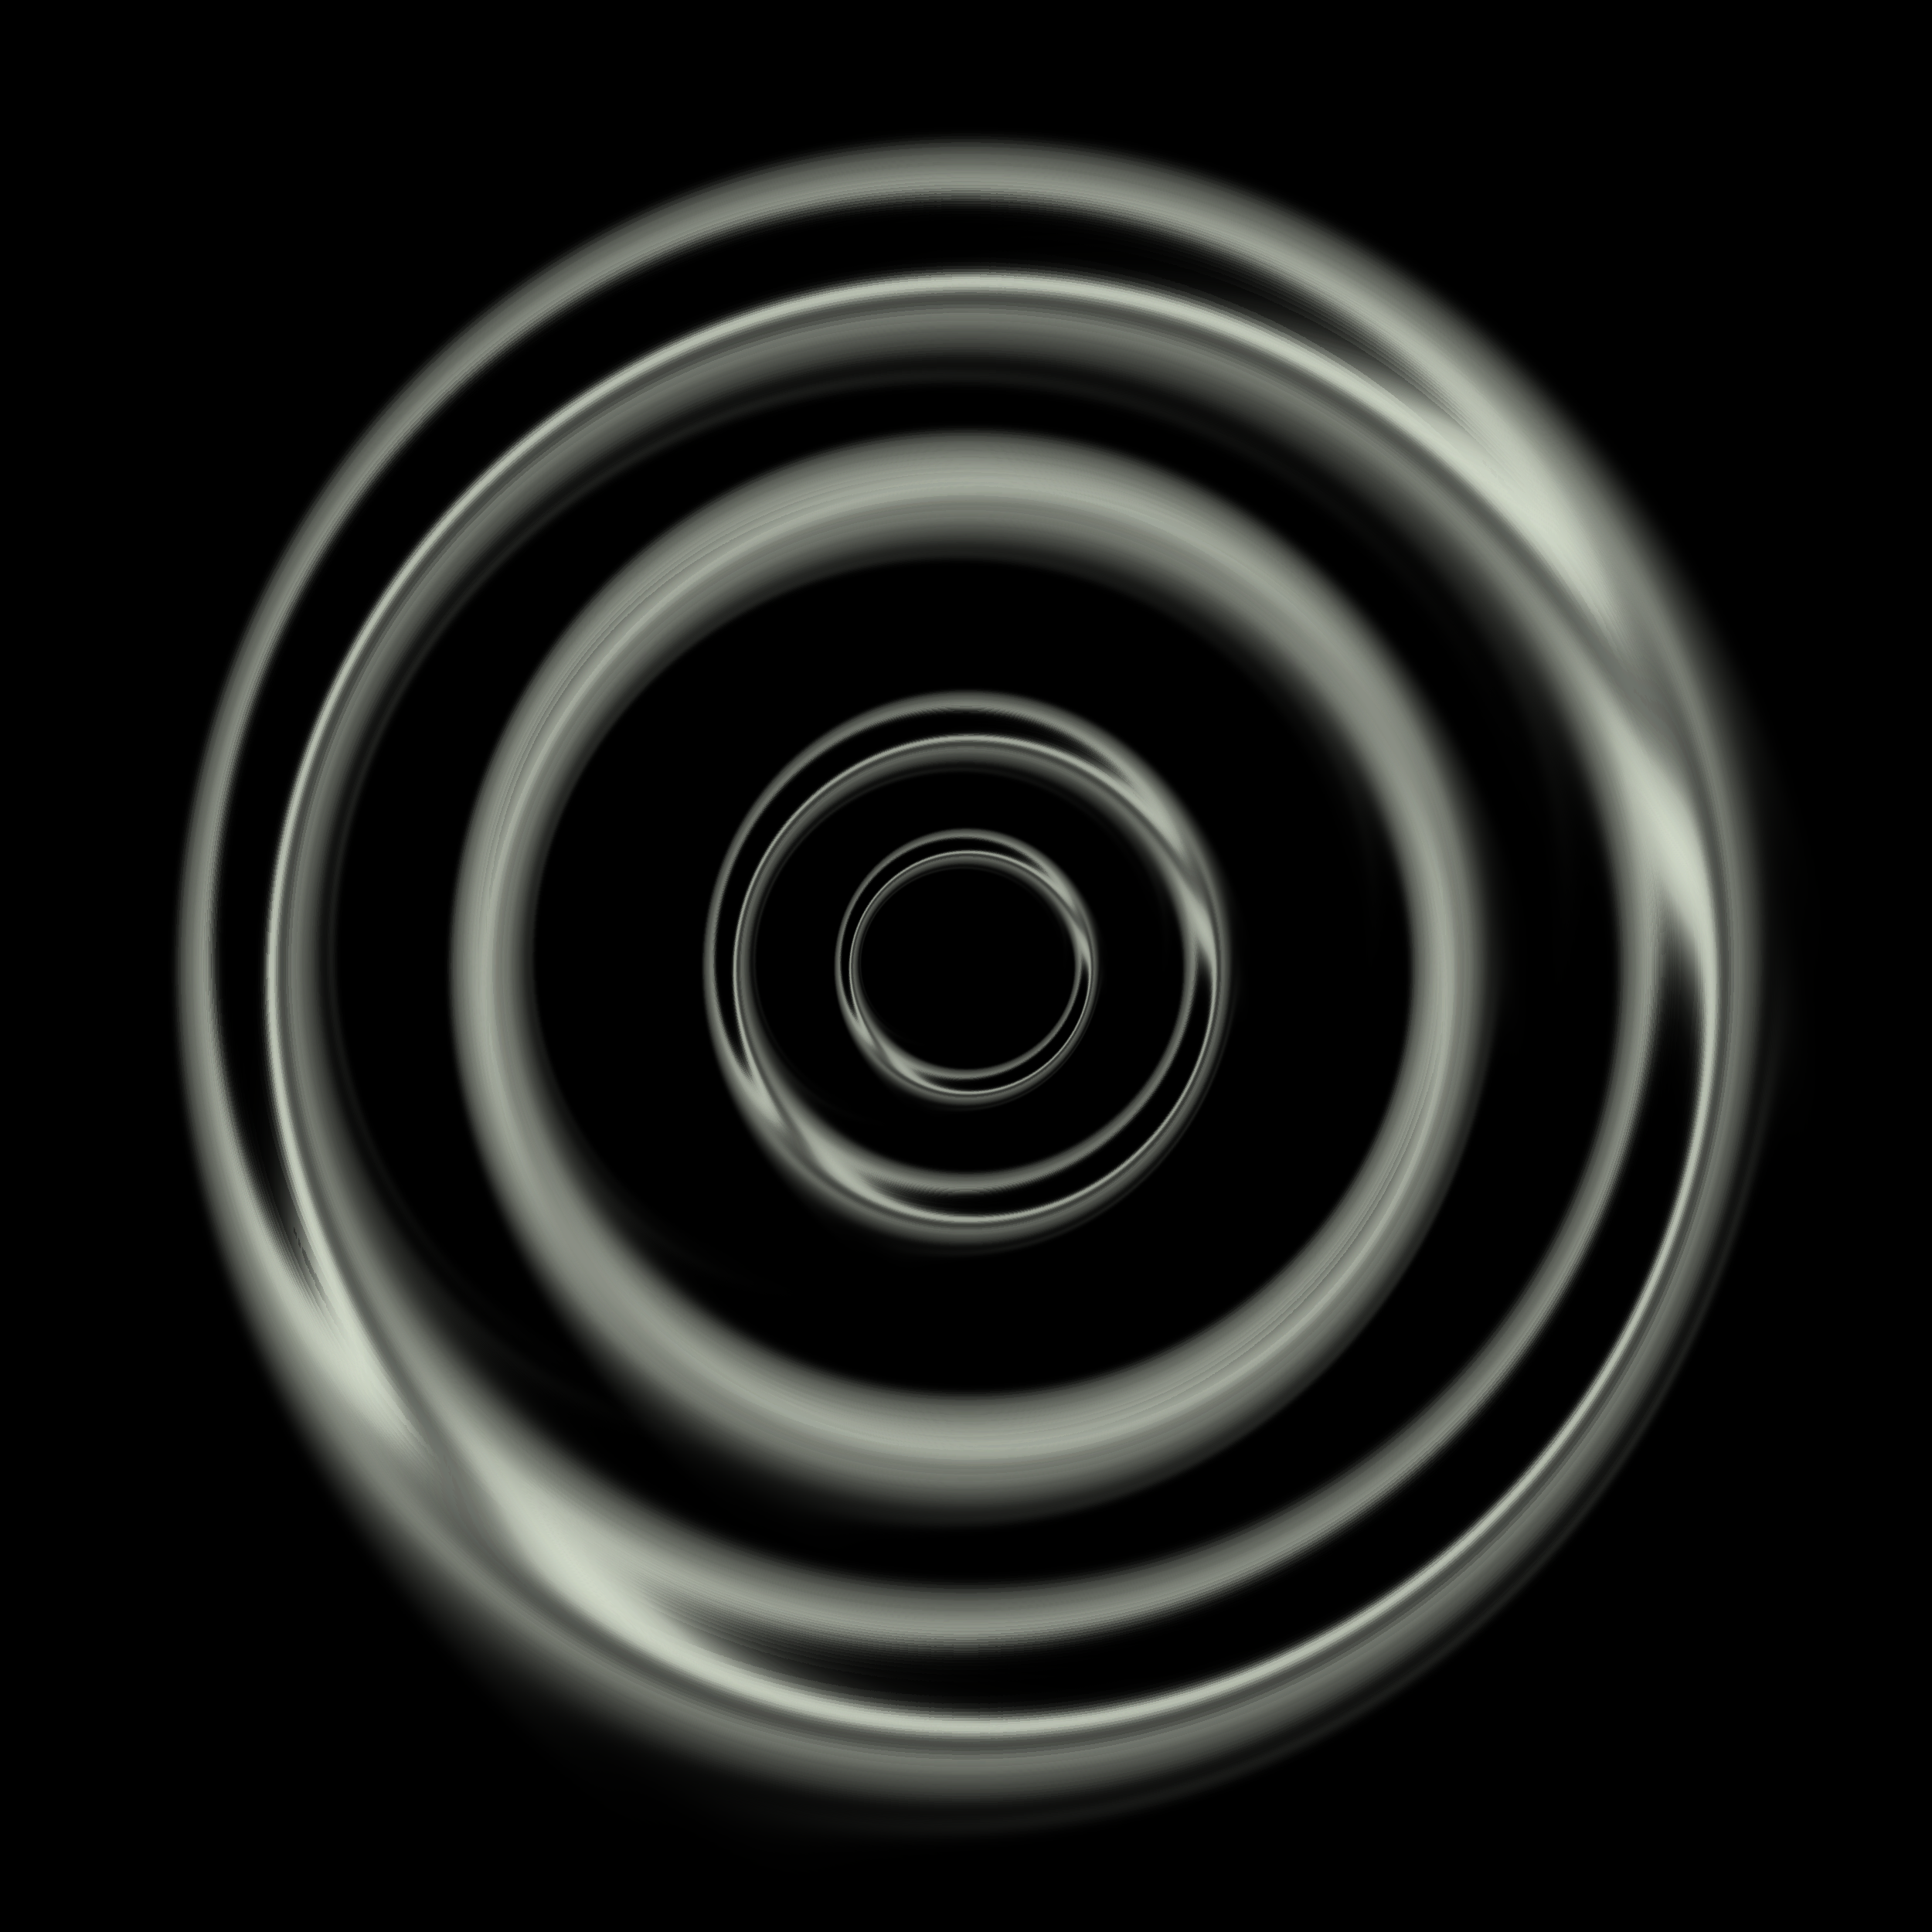
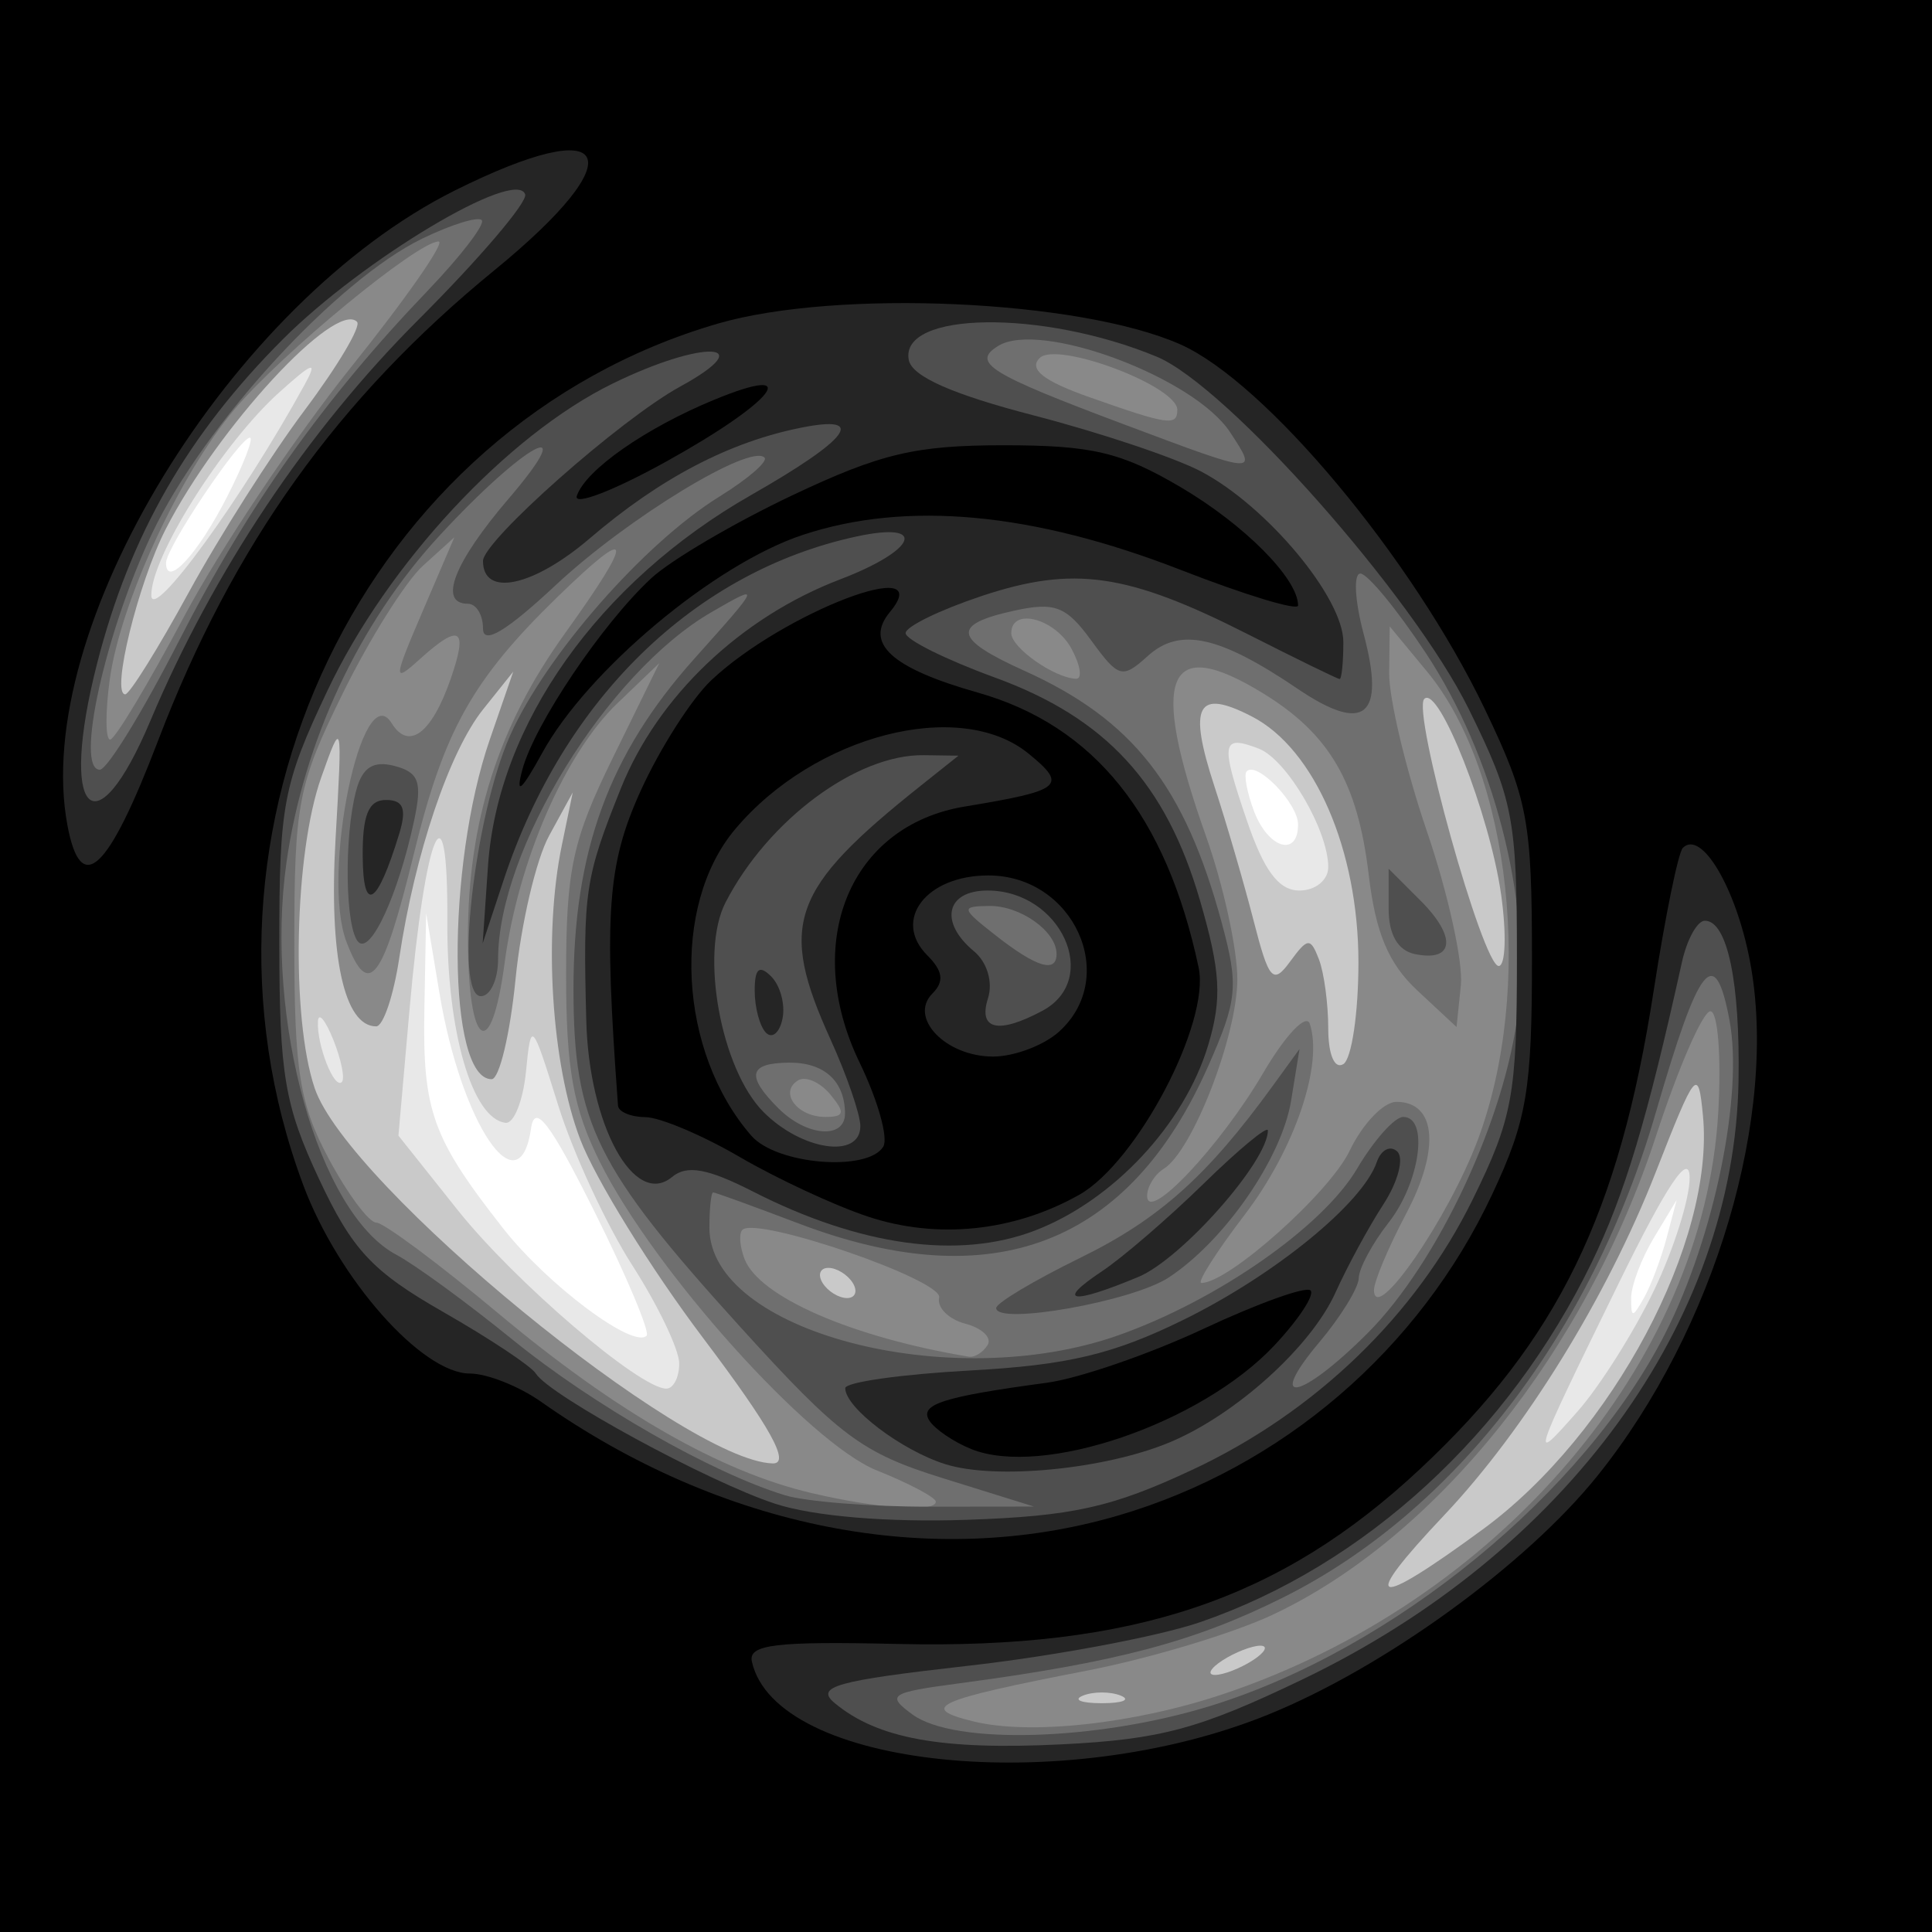
- <svg xmlns="http://www.w3.org/2000/svg" xmlns:ns1="http://www.openswatchbook.org/uri/2009/osb" width="256" height="256" id="svg2" version="1.1">
-   <defs id="defs4">
-     <linearGradient id="linearGradient5323" ns1:paint="solid">
-       <stop style="stop-color:#eeeeec;stop-opacity:1;" offset="0" id="stop5325" />
-     </linearGradient>
-     <filter id="filter5420" x="-0.25" width="1.5" y="-0.25" height="1.5" color-interpolation-filters="sRGB">
-       <feGaussianBlur id="feGaussianBlur5422" result="result8" stdDeviation="4" />
-       <feComposite id="feComposite5424" in2="result8" in="result8" operator="xor" result="result6" />
-       <feDisplacementMap id="feDisplacementMap5426" in2="result6" result="result4" scale="80" yChannelSelector="A" xChannelSelector="A" in="result6" />
-       <feComposite id="feComposite5428" in2="result4" k1="3" in="result8" operator="arithmetic" result="result2" />
-       <feComposite id="feComposite5430" in2="result2" operator="in" in="result2" result="fbSourceGraphic" />
-     </filter>
-     <filter id="filter5432" x="-0.25" width="1.5" y="-0.25" height="1.5" color-interpolation-filters="sRGB">
-       <feGaussianBlur id="feGaussianBlur5434" result="result8" stdDeviation="4" />
-       <feComposite id="feComposite5436" in2="result8" in="result8" operator="xor" result="result6" />
-       <feDisplacementMap id="feDisplacementMap5438" in2="result6" result="result4" scale="80" yChannelSelector="A" xChannelSelector="A" in="result6" />
-       <feComposite id="feComposite5440" in2="result4" k1="3" in="result8" operator="arithmetic" result="result2" />
-       <feComposite id="feComposite5442" in2="result2" operator="in" in="result2" result="fbSourceGraphic" />
-     </filter>
-     <filter id="filter5444" x="-0.25" width="1.5" y="-0.25" height="1.5" color-interpolation-filters="sRGB">
-       <feGaussianBlur id="feGaussianBlur5446" result="result8" stdDeviation="4" />
-       <feComposite id="feComposite5448" in2="result8" in="result8" operator="xor" result="result6" />
-       <feDisplacementMap id="feDisplacementMap5450" in2="result6" result="result4" scale="80" yChannelSelector="A" xChannelSelector="A" in="result6" />
-       <feComposite id="feComposite5452" in2="result4" k1="3" in="result8" operator="arithmetic" result="result2" />
-       <feComposite id="feComposite5454" in2="result2" operator="in" in="result2" result="fbSourceGraphic" />
-     </filter>
-     <filter id="filter5456" x="-0.25" width="1.5" y="-0.25" height="1.5" color-interpolation-filters="sRGB">
-       <feGaussianBlur id="feGaussianBlur5458" result="result8" stdDeviation="4" />
-       <feComposite id="feComposite5460" in2="result8" in="result8" operator="xor" result="result6" />
-       <feDisplacementMap id="feDisplacementMap5462" in2="result6" result="result4" scale="80" yChannelSelector="A" xChannelSelector="A" in="result6" />
-       <feComposite id="feComposite5464" in2="result4" k1="3" in="result8" operator="arithmetic" result="result2" />
-       <feComposite id="feComposite5466" in2="result2" operator="in" in="result2" result="fbSourceGraphic" />
-     </filter>
-     <filter id="filter3867" x="-0.25" width="1.5" y="-0.25" height="1.5" color-interpolation-filters="sRGB">
-       <feGaussianBlur id="feGaussianBlur3869" result="result8" stdDeviation="4" />
-       <feComposite id="feComposite3871" in2="result8" in="result8" operator="xor" result="result6" />
-       <feDisplacementMap id="feDisplacementMap3873" in2="result6" result="result4" scale="80" yChannelSelector="A" xChannelSelector="A" in="result6" />
-       <feComposite id="feComposite3875" in2="result4" k1="3" in="result8" operator="arithmetic" result="result2" />
-       <feComposite id="feComposite3877" in2="result2" operator="in" in="result2" result="fbSourceGraphic" />
-     </filter>
-   </defs>
-   <g id="layer1">
-     <rect style="fill:#000000;fill-opacity:1;stroke:none" id="rect2985" width="256" height="256" x="0" y="0" />
-     <path style="fill:none;fill-opacity:1;stroke:#d3d7cf;stroke-opacity:1;stroke-width:9.568;stroke-miterlimit:4;stroke-dasharray:none;opacity:0.8;filter:url(#filter3867)" id="path3755" d="m 190.714,119.571 a 62.857,41.429 0 1 1 -125.714,0 62.857,41.429 0 1 1 125.714,0 z" transform="matrix(0.2545455,0,0,0.3862069,95.45455,81.82069)" />
-     <path style="fill:none;fill-opacity:1;stroke:#d3d7cf;stroke-opacity:1;stroke-width:9.568;stroke-miterlimit:4;stroke-dasharray:none;filter:url(#filter5432);opacity:0.85" id="path3755-0" d="m 190.714,119.571 a 62.857,41.429 0 1 1 -125.714,0 62.857,41.429 0 1 1 125.714,0 z" transform="matrix(0.5090909,0,0,0.7724138,62.90909,35.64138)" />
-     <path style="fill:none;fill-opacity:1;stroke:#d3d7cf;stroke-opacity:1;stroke-width:7.176;stroke-miterlimit:4;stroke-dasharray:none;filter:url(#filter5444);opacity:1" id="path3755-0-0" d="m 190.714,119.571 a 62.857,41.429 0 1 1 -125.714,0 62.857,41.429 0 1 1 125.714,0 z" transform="matrix(1.018182,0,0,1.544828,-2.181813,-56.71724)" />
-     <path style="fill:none;fill-opacity:1;stroke:#d3d7cf;stroke-opacity:1;stroke-width:9.568;stroke-miterlimit:4;stroke-dasharray:none;filter:url(#filter5456)" id="path3755-0-0-5" d="m 190.714,119.571 a 62.857,41.429 0 1 1 -125.714,0 62.857,41.429 0 1 1 125.714,0 z" transform="matrix(1.527273,0,0,2.317242,-67.27272,-149.0759)" />
-   </g>
+ <svg xmlns="http://www.w3.org/2000/svg" version="1.1" width="128" height="128" id="svg2894">
+   <defs id="defs2898" />
+   <path d="m 0,64 0,-64 64,0 64,0 0,64 0,64 -64,0 -64,0 0,-64 z" id="path2922" style="fill:#ffffff" />
+   <path d="m 0,64 0,-64 64,0 64,0 0,64 0,64 -64,0 -64,0 0,-64 z M 39.389,80.282 C 36.454,74.395 35.43,73.048 35.185,74.75 34.406,80.163 30.563,74.494 29.115,65.797 L 28.234,60.5 28.117,66.816 c -0.126,6.788 0.51,8.564 5.212,14.561 2.936,3.744 8.625,8.002 9.509,7.118 C 43.076,88.258 41.523,84.562 39.389,80.282 z M 110.421,82 l 0.663,-2.5 -1.506,2.5 c -0.828,1.375 -1.509,3.175 -1.511,4 -0.004,1.333 0.089,1.333 0.844,0 0.467,-0.825 1.147,-2.625 1.511,-4 z M 86,54.622 C 86,53.224 83.251,50.388 82.592,51.107 82.395,51.323 82.616,52.513 83.084,53.75 84.019,56.22 86,56.812 86,54.622 z M 15.035,32.932 C 16.138,30.769 16.823,29 16.556,29 15.88,29 11,36.281 11,37.291 c 0,1.704 2.098,-0.562 4.035,-4.359 z" id="path2920" style="fill:#e8e8e8" />
+   <path d="m 0,64 0,-64 64,0 64,0 0,64 0,64 -64,0 -64,0 0,-64 z m 109.578,21.5 c 1.322,-2.75 2.385,-6.125 2.364,-7.5 -0.027,-1.709 -1.51,0.506 -4.688,7 -5.876,12.008 -5.907,12.102 -2.727,8.5 1.457,-1.65 3.73,-5.25 5.051,-8 z M 45,90.338 C 45,89.423 43.6,86.493 41.888,83.826 40.177,81.158 37.97,76.394 36.985,73.238 35.229,67.614 35.186,67.57 34.847,71 34.656,72.925 34.05,74.45 33.5,74.389 c -2.217,-0.246 -3.904,-6.063 -3.862,-13.323 0.055,-9.591 -1.456,-6.089 -2.504,5.803 l -0.737,8.369 3.925,4.93 C 34.105,84.918 42.377,92 44.144,92 44.615,92 45,91.252 45,90.338 z M 22.085,68.895 c -0.527,-1.317 -0.987,-1.869 -1.021,-1.227 -0.085,1.561 1.08,4.522 1.582,4.02 0.219,-0.219 -0.033,-1.476 -0.56,-2.793 z M 88,57.45 C 88,55.009 85.242,50.307 83.394,49.598 80.93,48.652 80.841,49.177 82.597,54.33 83.745,57.7 84.719,59 86.094,59 87.149,59 88,58.308 88,57.45 z M 20.174,25.5 c 0.896,-1.633 0.587,-1.541 -1.679,0.5 -3.751,3.377 -8.501,10.919 -8.469,13.446 C 10.049,41.256 16.067,32.987 20.174,25.5 z" id="path2918" style="fill:#c9c9c9" />
+   <path d="m 0,64 0,-64 64,0 64,0 0,64 0,64 -64,0 -64,0 0,-64 z m 74.25,48.338 c -0.688,-0.277 -1.812,-0.277 -2.5,0 -0.688,0.277 -0.125,0.504 1.25,0.504 1.375,0 1.938,-0.227 1.25,-0.504 z M 83,110 c 0.825,-0.533 1.05,-0.969 0.5,-0.969 -0.55,0 -1.675,0.436 -2.5,0.969 -0.825,0.533 -1.05,0.969 -0.5,0.969 0.55,0 1.675,-0.436 2.5,-0.969 z m 15.262,-8.693 c 8.552,-6.278 15.356,-19.063 14.565,-27.37 -0.311,-3.269 -0.466,-3.085 -3.146,3.764 -3.22,8.226 -8.652,17.026 -14.004,22.688 -5.685,6.014 -4.79,6.332 2.585,0.918 z M 46.578,88.64 C 43.11,84.043 39.45,78.125 38.443,75.491 36.529,70.477 35.994,61.948 37.223,56 l 0.723,-3.5 -1.567,2.869 c -0.862,1.578 -1.862,5.853 -2.223,9.5 C 33.795,68.516 33.082,71.5 32.572,71.5 29.628,71.5 29.551,57.389 32.449,49 L 34.003,44.5 32.004,47 C 29.774,49.789 27.487,56.566 26.455,63.45 26.08,65.952 25.39,68 24.922,68 c -2.125,0 -3.14,-4.675 -2.692,-12.402 0.46,-7.946 0.443,-8.018 -0.948,-4.093 -1.783,5.031 -2.015,15.878 -0.439,20.575 2.161,6.445 24.454,24.717 30.349,24.875 1.203,0.032 -0.13,-2.369 -4.614,-8.314 z M 56.5,85 c -0.34,-0.55 -1.068,-1 -1.618,-1 -0.55,0 -0.722,0.45 -0.382,1 0.34,0.55 1.068,1 1.618,1 0.55,0 0.722,-0.45 0.382,-1 z M 90,63.757 c 0,-7.433 -2.901,-14.137 -7.046,-16.28 -3.657,-1.891 -4.259,-0.766 -2.486,4.649 0.788,2.406 1.949,6.389 2.581,8.85 1.023,3.984 1.289,4.283 2.431,2.721 1.156,-1.58 1.344,-1.595 1.901,-0.143 C 87.722,64.439 88,66.503 88,68.141 c 0,1.73 0.419,2.718 1,2.359 0.55,-0.34 1,-3.374 1,-6.743 z M 99.45,59.25 C 98.703,53.965 95.316,45.35 94.362,46.305 93.537,47.13 98.237,64 99.292,64 c 0.457,0 0.528,-2.138 0.159,-4.75 z m -86.946,-20 c 2.028,-3.712 5.485,-9.147 7.682,-12.077 2.197,-2.93 3.758,-5.563 3.469,-5.852 -1.437,-1.437 -9.224,6.997 -12.671,13.725 C 9.147,38.632 7.339,46 8.297,46 8.583,46 10.476,42.962 12.504,39.25 z" id="path2916" style="fill:#898989" />
+   <path d="m 0,64 0,-64 64,0 64,0 0,64 0,64 -64,0 -64,0 0,-64 z m 80.964,48.263 C 99.26,106.167 112.883,90.205 113.835,73.75 114.05,70.037 113.818,67 113.319,67 c -0.499,0 -2.118,3.712 -3.6,8.25 -4.655,14.261 -14.564,26.637 -25.412,31.736 -2.614,1.229 -8.14,2.892 -12.28,3.695 -10.092,1.958 -11.22,2.464 -7.527,3.369 3.728,0.914 10.596,0.168 16.464,-1.787 z M 62,99.492 C 62,99.212 60.24,98.28 58.09,97.419 53.615,95.629 43.358,84.208 39.752,77 c -1.775,-3.547 -2.251,-6.194 -2.246,-12.5 0.005,-6.906 0.427,-8.859 3.089,-14.282 l 3.083,-6.282 -2.766,2.65 C 37.427,49.923 34.328,57.049 33.436,63.772 32.537,70.544 31,69.489 31,62.1 31,54.434 33.013,48.112 37.399,42.007 42.104,35.458 41.955,34.665 36.937,39.547 31.306,45.026 29.417,48.396 27.436,56.5 c -2.08,8.507 -3.012,9.738 -4.478,5.913 -1.706,-4.45 1.021,-17.683 2.988,-14.501 1.13,1.829 2.646,0.699 3.904,-2.91 1.188,-3.409 0.639,-3.754 -2.071,-1.301 C 26.033,45.28 26.049,45.052 28,40.5 l 2.101,-4.901 -2.075,1.878 C 26.885,38.509 24.499,42.303 22.725,45.906 19.742,51.966 19.5,53.21 19.5,62.479 c 0,8.504 0.344,10.664 2.27,14.271 1.249,2.337 2.67,4.25 3.159,4.25 0.489,0 4.16,2.733 8.159,6.074 7.78,6.501 14.61,10.415 20.657,11.84 C 58.125,99.946 62,100.217 62,99.492 z M 65.43,89.114 c 0.301,-0.487 -0.36,-1.124 -1.47,-1.414 -1.11,-0.29 -1.892,-1.07 -1.739,-1.733 0.268,-1.158 -12.106,-5.416 -13.036,-4.485 -0.238,0.238 -0.175,1.103 0.14,1.923 0.964,2.511 7.106,5.189 14.866,6.48 0.38,0.063 0.937,-0.284 1.239,-0.771 z M 97.91,75.512 C 101.653,65.508 100.105,51.217 94.552,44.5 l -2.48,-3 -0.036,3.075 c -0.02,1.691 1.105,6.416 2.5,10.5 1.395,4.084 2.407,8.672 2.25,10.197 L 96.5,68.043 93.901,65.621 c -1.907,-1.777 -2.764,-3.813 -3.218,-7.648 -0.726,-6.129 -2.583,-9.326 -6.988,-12.031 -6.454,-3.964 -7.57,-1.181 -3.792,9.463 1.153,3.248 2.086,7.523 2.074,9.5 -0.023,3.762 -2.978,11.358 -4.874,12.53 C 76.497,77.811 76,78.62 76,79.233 c 0,1.841 4.844,-3.291 7.691,-8.149 1.462,-2.495 2.851,-3.961 3.085,-3.257 0.905,2.716 -1.003,8.317 -4.31,12.65 C 80.567,82.965 79.276,85 79.597,85 c 1.788,0 8.486,-5.971 9.816,-8.75 0.855,-1.788 2.252,-3.25 3.103,-3.25 2.64,0 2.914,3.127 0.648,7.405 C 91.971,82.657 91.01,84.95 91.029,85.5 c 0.078,2.259 4.938,-4.796 6.881,-9.988 z M 55.009,72.511 C 54.329,71.692 53.367,71.273 52.87,71.58 51.594,72.369 52.815,74 54.681,74 c 1.271,0 1.332,-0.278 0.328,-1.489 z M 12.18,40.879 c 2.376,-4.467 7.342,-11.892 11.036,-16.5 C 26.91,19.77 29.538,16 29.056,16 27.672,16 18.706,23.374 15.547,27.11 11.896,31.427 7.945,39.994 7.264,45.068 6.974,47.23 6.989,49 7.298,49 7.607,49 9.804,45.345 12.18,40.879 z M 71,43 c -1.085,-2.028 -4,-2.793 -4,-1.05 0,0.962 2.841,2.963 4.285,3.019 C 71.717,44.986 71.589,44.1 71,43 z m 7,-15.848 c 0,-1.576 -7.975,-4.577 -9.121,-3.431 -0.739,0.739 0.242,1.513 3.283,2.588 C 77.392,28.158 78,28.245 78,27.152 z" id="path2914" style="fill:#6f6f6f" />
+   <path d="m 0,64 0,-64 64,0 64,0 0,64 0,64 -64,0 -64,0 0,-64 z m 80.217,49.015 C 92.324,109.275 104.975,98.903 110.338,88.319 c 3.247,-6.408 5.17,-15.795 4.246,-20.724 -0.96,-5.117 -2.008,-3.81 -4.873,6.081 -4.24,14.64 -13.335,26.481 -24.699,32.16 -5.872,2.934 -11.031,4.301 -21.491,5.693 -4.581,0.609 -4.826,0.775 -3.059,2.067 2.767,2.024 12.223,1.746 19.755,-0.581 z M 62.466,97.934 C 57.098,96.263 55.619,95.159 49.057,87.927 39.455,77.345 38.001,74.402 37.995,65.539 37.989,56.395 40.338,49.968 46,43.642 50.447,38.672 50.461,38.636 47.138,40.557 40.213,44.559 33,56.284 33,63.538 33,64.892 32.488,66 31.863,66 30.087,66 31.408,54.127 33.781,48.763 36.126,43.461 42.671,35.984 47.674,32.893 49.561,31.726 50.9,30.567 50.65,30.316 49.705,29.372 41.532,34.358 36.858,38.73 33.543,41.83 32,42.754 32,41.637 32,40.737 31.55,40 31,40 c -1.985,0 -0.929,-2.723 2.699,-6.962 4.929,-5.758 1.078,-3.69 -4.602,2.472 -5.306,5.756 -8.986,13.622 -10.117,21.627 -1.472,10.415 2.12,23.252 7.273,25.99 1.236,0.656 4.694,3.182 7.685,5.612 5.367,4.361 13.193,8.834 18.062,10.324 1.375,0.421 5.65,0.762 9.5,0.758 l 7,-0.008 -6.034,-1.879 z M 23.746,62.413 c -0.878,-0.878 -0.967,-6.99 -0.146,-10.047 0.41,-1.527 1.131,-1.988 2.537,-1.62 1.622,0.424 1.848,1.058 1.296,3.634 -1.047,4.885 -2.868,8.852 -3.687,8.033 z m 66.848,25.926 C 95.271,83.662 99.756,74.063 100.581,66.964 101.435,59.623 98.965,50.065 94.454,43.25 92.543,40.362 90.597,38 90.129,38 c -0.468,0 -0.371,1.798 0.215,3.995 1.466,5.494 0.072,6.65 -4.381,3.633 -5.185,-3.512 -7.801,-4.085 -9.916,-2.17 -1.693,1.532 -1.936,1.466 -3.752,-1.028 -1.655,-2.272 -2.411,-2.563 -5.118,-1.968 -4.168,0.915 -4.007,1.86 0.676,3.972 7.202,3.248 10.637,7.63 13.09,16.702 1.13,4.179 1.042,5.112 -0.893,9.488 C 74.799,82.49 65.793,85.954 52.915,81.059 49.937,79.927 47.388,79.001 47.25,79.001 47.112,79 47,80.055 47,81.345 47,88.208 62.94,92.402 74.082,88.471 80.638,86.158 87.641,81.274 89.906,77.434 91.021,75.545 92.398,74 92.966,74 94.684,74 94.085,78.334 92,81 c -1.076,1.375 -1.966,3.028 -1.978,3.673 -0.012,0.645 -1.187,2.558 -2.611,4.25 -3.609,4.289 -1.258,3.857 3.184,-0.585 z M 66,86.661 c 0,-0.33 2.506,-1.826 5.568,-3.326 5.21,-2.551 8.404,-5.401 12.73,-11.359 L 86.096,69.5 85.54,72.916 c -0.623,3.824 -4.414,9.3 -8.121,11.729 C 74.999,86.231 66,87.819 66,86.661 z M 93.75,63.213 C 92.614,62.979 92,61.924 92,60.204 l 0,-2.649 2.118,2.118 c 2.403,2.403 2.23,4.072 -0.368,3.539 z M 55.985,73.75 C 55.958,71.604 54.588,70.376 52.25,70.403 c -2.649,0.03 -2.837,0.867 -0.679,3.026 1.882,1.882 4.435,2.067 4.413,0.321 z M 70,63.2 C 70,61.707 67.609,60 65.55,60.022 63.633,60.043 63.662,60.171 66,62 c 2.675,2.092 4,2.49 4,1.2 z M 11.872,42.431 c 4.551,-8.911 9.562,-15.964 16.453,-23.16 2.227,-2.326 3.843,-4.436 3.59,-4.689 -0.253,-0.253 -2.021,0.297 -3.93,1.221 -5.672,2.747 -14.477,12.344 -17.894,19.505 -3.107,6.511 -5.143,15.696 -3.477,15.687 0.487,-0.003 2.853,-3.857 5.258,-8.565 z M 81.501,28.642 C 79.115,25.001 68.913,21.2 66.135,22.917 c -1.796,1.11 -0.627,1.839 8.362,5.21 8.877,3.33 8.847,3.327 7.004,0.515 z" id="path2912" style="fill:#4f4f4f" />
+   <path d="m 0,64 0,-64 64,0 64,0 0,64 0,64 -64,0 -64,0 0,-64 z m 86.323,47.251 C 103.758,102.876 114.911,87.563 115.182,71.627 115.294,65.068 114.44,61 112.952,61 c -0.502,0 -1.187,1.238 -1.521,2.75 -2.314,10.471 -3.794,15.394 -5.981,19.901 C 99.961,94.962 90.407,103.734 79.5,107.477 c -2.75,0.944 -9.672,2.243 -15.381,2.888 -8.75,0.988 -10.135,1.376 -8.814,2.473 2.835,2.353 7.083,3.125 15.018,2.73 6.584,-0.328 9.118,-1.011 16,-4.317 z M 79.017,97.367 C 87.163,93.547 93.804,87.139 97.575,79.457 100.218,74.075 100.5,72.532 100.5,63.476 c 0,-9.251 -0.246,-10.523 -3.191,-16.5 -3.694,-7.498 -16.019,-21.416 -20.675,-23.345 -7.562,-3.135 -17.046,-3.009 -16.425,0.218 0.21,1.091 2.876,2.273 8.3,3.679 4.395,1.139 9.386,2.814 11.092,3.721 C 83.969,33.571 89,39.612 89,42.535 89,43.891 88.888,44.994 88.75,44.987 88.612,44.98 85.876,43.644 82.669,42.017 74.696,37.974 71.137,37.462 65.059,39.48 62.277,40.405 60,41.514 60,41.946 c 0,0.432 2.663,1.756 5.917,2.943 7.352,2.681 11.328,7.001 13.584,14.763 1.368,4.705 1.47,6.501 0.546,9.585 C 78.475,74.486 73.734,79.554 68.542,81.537 63.503,83.461 56.963,82.552 49.891,78.944 46.883,77.41 45.509,77.162 44.526,77.978 42.03,80.05 39.022,74.565 38.842,67.615 38.62,59.063 38.754,58.165 41.14,52.217 43.578,46.14 49.076,40.9 55.651,38.389 60.757,36.439 61.5,34.517 56.75,35.543 46.019,37.859 37.34,46.303 33.373,58.286 L 31.978,62.5 32.332,57.358 c 0.645,-9.367 7.337,-18.8 17.418,-24.553 6.54,-3.732 7.747,-5.354 3.326,-4.47 -4.774,0.955 -9.346,3.349 -13.994,7.327 C 35.328,38.875 32,39.583 32,37.168 32,35.836 41.105,27.78 45.058,25.615 50.474,22.649 46.605,22.469 40.599,25.408 33.593,28.836 25.673,37.357 21.701,45.741 18.762,51.948 18.5,53.317 18.505,62.5 c 0.005,8.695 0.348,10.732 2.63,15.608 2.203,4.707 3.523,6.122 8.224,8.811 C 32.438,88.681 35.202,90.517 35.5,91 c 0.896,1.449 11.436,7.183 15.866,8.63 2.534,0.828 7.431,1.24 12.651,1.063 7.025,-0.237 9.653,-0.82 15,-3.327 z M 62.643,97.01 C 59.728,96.098 56,93.269 56,91.97 c 0,-0.396 3.712,-0.922 8.25,-1.17 6.497,-0.355 9.512,-1.072 14.19,-3.375 C 84.477,84.452 90.277,79.718 91.211,77 c 0.284,-0.825 0.895,-1.144 1.36,-0.71 0.464,0.435 0.051,2.01 -0.918,3.5 -0.969,1.49 -2.396,4.118 -3.171,5.84 -1.615,3.589 -6.603,8.096 -10.982,9.926 -4.285,1.79 -11.52,2.498 -14.857,1.453 z M 73,84.231 c 1.375,-0.915 4.412,-3.533 6.75,-5.816 2.337,-2.283 4.25,-3.865 4.25,-3.515 0,2.04 -5.709,8.499 -8.567,9.693 C 70.978,86.454 69.901,86.294 73,84.231 z M 24.03,56.75 C 24.008,53.999 24.417,53 25.567,53 c 1.163,0 1.39,0.581 0.879,2.25 -1.456,4.76 -2.385,5.336 -2.416,1.5 z M 57,74.609 c 0,-0.765 -0.89,-3.352 -1.978,-5.75 C 51.557,61.223 52.374,58.926 61,52.057 l 2.5,-1.991 -2.3,-0.033 c -4.445,-0.064 -10.315,4.296 -13.131,9.755 -1.717,3.327 -0.311,11.062 2.527,13.899 C 53.146,76.237 57,76.792 57,74.609 z M 50.75,68.423 C 50.337,68.007 50,66.752 50,65.633 c 0,-1.472 0.302,-1.731 1.094,-0.94 0.602,0.602 0.939,1.857 0.75,2.79 -0.189,0.933 -0.681,1.356 -1.094,0.94 z M 69.066,66.965 C 72.971,64.875 70.288,59 65.429,59 c -2.752,0 -3.224,2.095 -0.906,4.019 0.879,0.729 1.273,2.049 0.933,3.122 -0.662,2.087 0.679,2.393 3.611,0.824 z M 9.965,47.75 C 14.128,37.868 20.363,28.54 27.731,21.172 31.785,17.119 34.962,13.387 34.793,12.878 34.202,11.106 24.037,17.18 18.757,22.46 12.435,28.783 8.614,35.443 6.439,43.932 3.877,53.932 6.27,56.523 9.965,47.75 z" id="path2910" style="fill:#252525" />
+   <path d="m 0,64 0,-64 64,0 64,0 0,64 0,64 -64,0 -64,0 0,-64 z m 84,49.604 c 7.728,-3.132 17.104,-9.931 21.847,-15.842 7.793,-9.711 12.012,-23.959 10.093,-34.08 -0.921,-4.854 -3.22,-8.736 -4.447,-7.509 -0.305,0.305 -1.173,4.554 -1.929,9.44 -2.296,14.849 -6.363,23.182 -15.472,31.703 -9.291,8.691 -19.022,11.955 -34.576,11.601 -8.168,-0.186 -9.958,0.031 -9.7,1.177 1.587,7.051 20.624,9.006 34.184,3.51 z M 74.068,100.412 C 84.939,97.233 94.033,89.424 98.865,79.12 101.162,74.22 101.5,72.218 101.497,63.5 101.495,54.371 101.224,52.934 98.383,47 93.585,36.978 83.828,25.295 78.176,22.805 71.493,19.86 55.454,19.145 47.561,21.439 24.148,28.245 11.288,54.985 20.1,78.536 22.422,84.744 27.958,91 31.129,91 c 1.134,0 3.257,0.841 4.717,1.869 11.931,8.403 25.872,11.154 38.223,7.542 z m -9.716,-4.407 c -1.181,-0.475 -2.437,-1.333 -2.791,-1.905 -0.655,-1.06 0.925,-1.564 7.791,-2.488 2.119,-0.285 6.799,-1.897 10.399,-3.582 3.601,-1.685 6.784,-2.826 7.074,-2.536 0.29,0.29 -0.789,1.932 -2.399,3.647 -4.852,5.171 -15.357,8.763 -20.075,6.864 z M 57.5,80.601 C 55.3,79.871 51.475,78.092 49,76.648 46.525,75.205 43.712,74.019 42.75,74.012 41.788,74.005 40.975,73.662 40.945,73.25 40.005,60.48 40.234,57.278 42.439,52.408 c 1.268,-2.801 3.375,-6.102 4.683,-7.337 4.752,-4.487 15.083,-8.433 11.836,-4.521 -1.712,2.063 0.081,3.709 5.808,5.331 7.729,2.189 12.509,8.138 14.647,18.224 0.775,3.656 -4.081,12.893 -7.913,15.053 -4.332,2.442 -9.416,2.966 -14,1.443 z m 1.017,-4.629 c 0.349,-0.565 -0.353,-3.069 -1.561,-5.564 -3.85,-7.953 -0.671,-15.711 6.954,-16.971 6.478,-1.07 6.847,-1.377 4.229,-3.512 -4.552,-3.713 -14.18,-1.232 -19.431,5.009 -4.274,5.079 -3.761,14.772 1.075,20.316 1.664,1.908 7.693,2.406 8.733,0.723 z m 11.654,-7.628 C 74.184,64.713 71.139,58 65.478,58 c -4.121,0 -6.378,2.957 -4.041,5.295 1.037,1.037 1.132,1.736 0.34,2.527 C 60.177,67.423 62.653,70 65.794,70 c 1.402,0 3.372,-0.745 4.378,-1.655 z M 34.605,51 c 0.805,-3.01 5.287,-9.669 8.539,-12.687 C 44.44,37.11 48.65,34.635 52.5,32.813 58.349,30.045 60.651,29.5 66.5,29.5 c 5.845,0 7.776,0.456 11.704,2.765 C 82.444,34.758 86,38.338 86,40.116 86,40.484 82.513,39.427 78.25,37.767 68.419,33.936 60.042,33.161 53.167,35.445 47.328,37.384 38.926,44.419 35.924,49.882 34.54,52.401 34.139,52.741 34.605,51 z m 3.61,-18.144 c 0.572,-1.716 4.565,-4.506 9.137,-6.385 5.979,-2.457 3.95,0.137 -3.211,4.107 -3.486,1.932 -6.152,2.957 -5.926,2.278 z m -27.735,16.197 C 15.423,36.116 22.387,26.378 32.75,17.909 42.081,10.284 40.653,7.379 30.148,12.613 15.275,20.025 2.035,41.711 4.467,54.676 c 0.895,4.772 2.678,3.104 6.013,-5.623 z" id="path2908" style="fill:#000000;fill-opacity:1" />
</svg>
